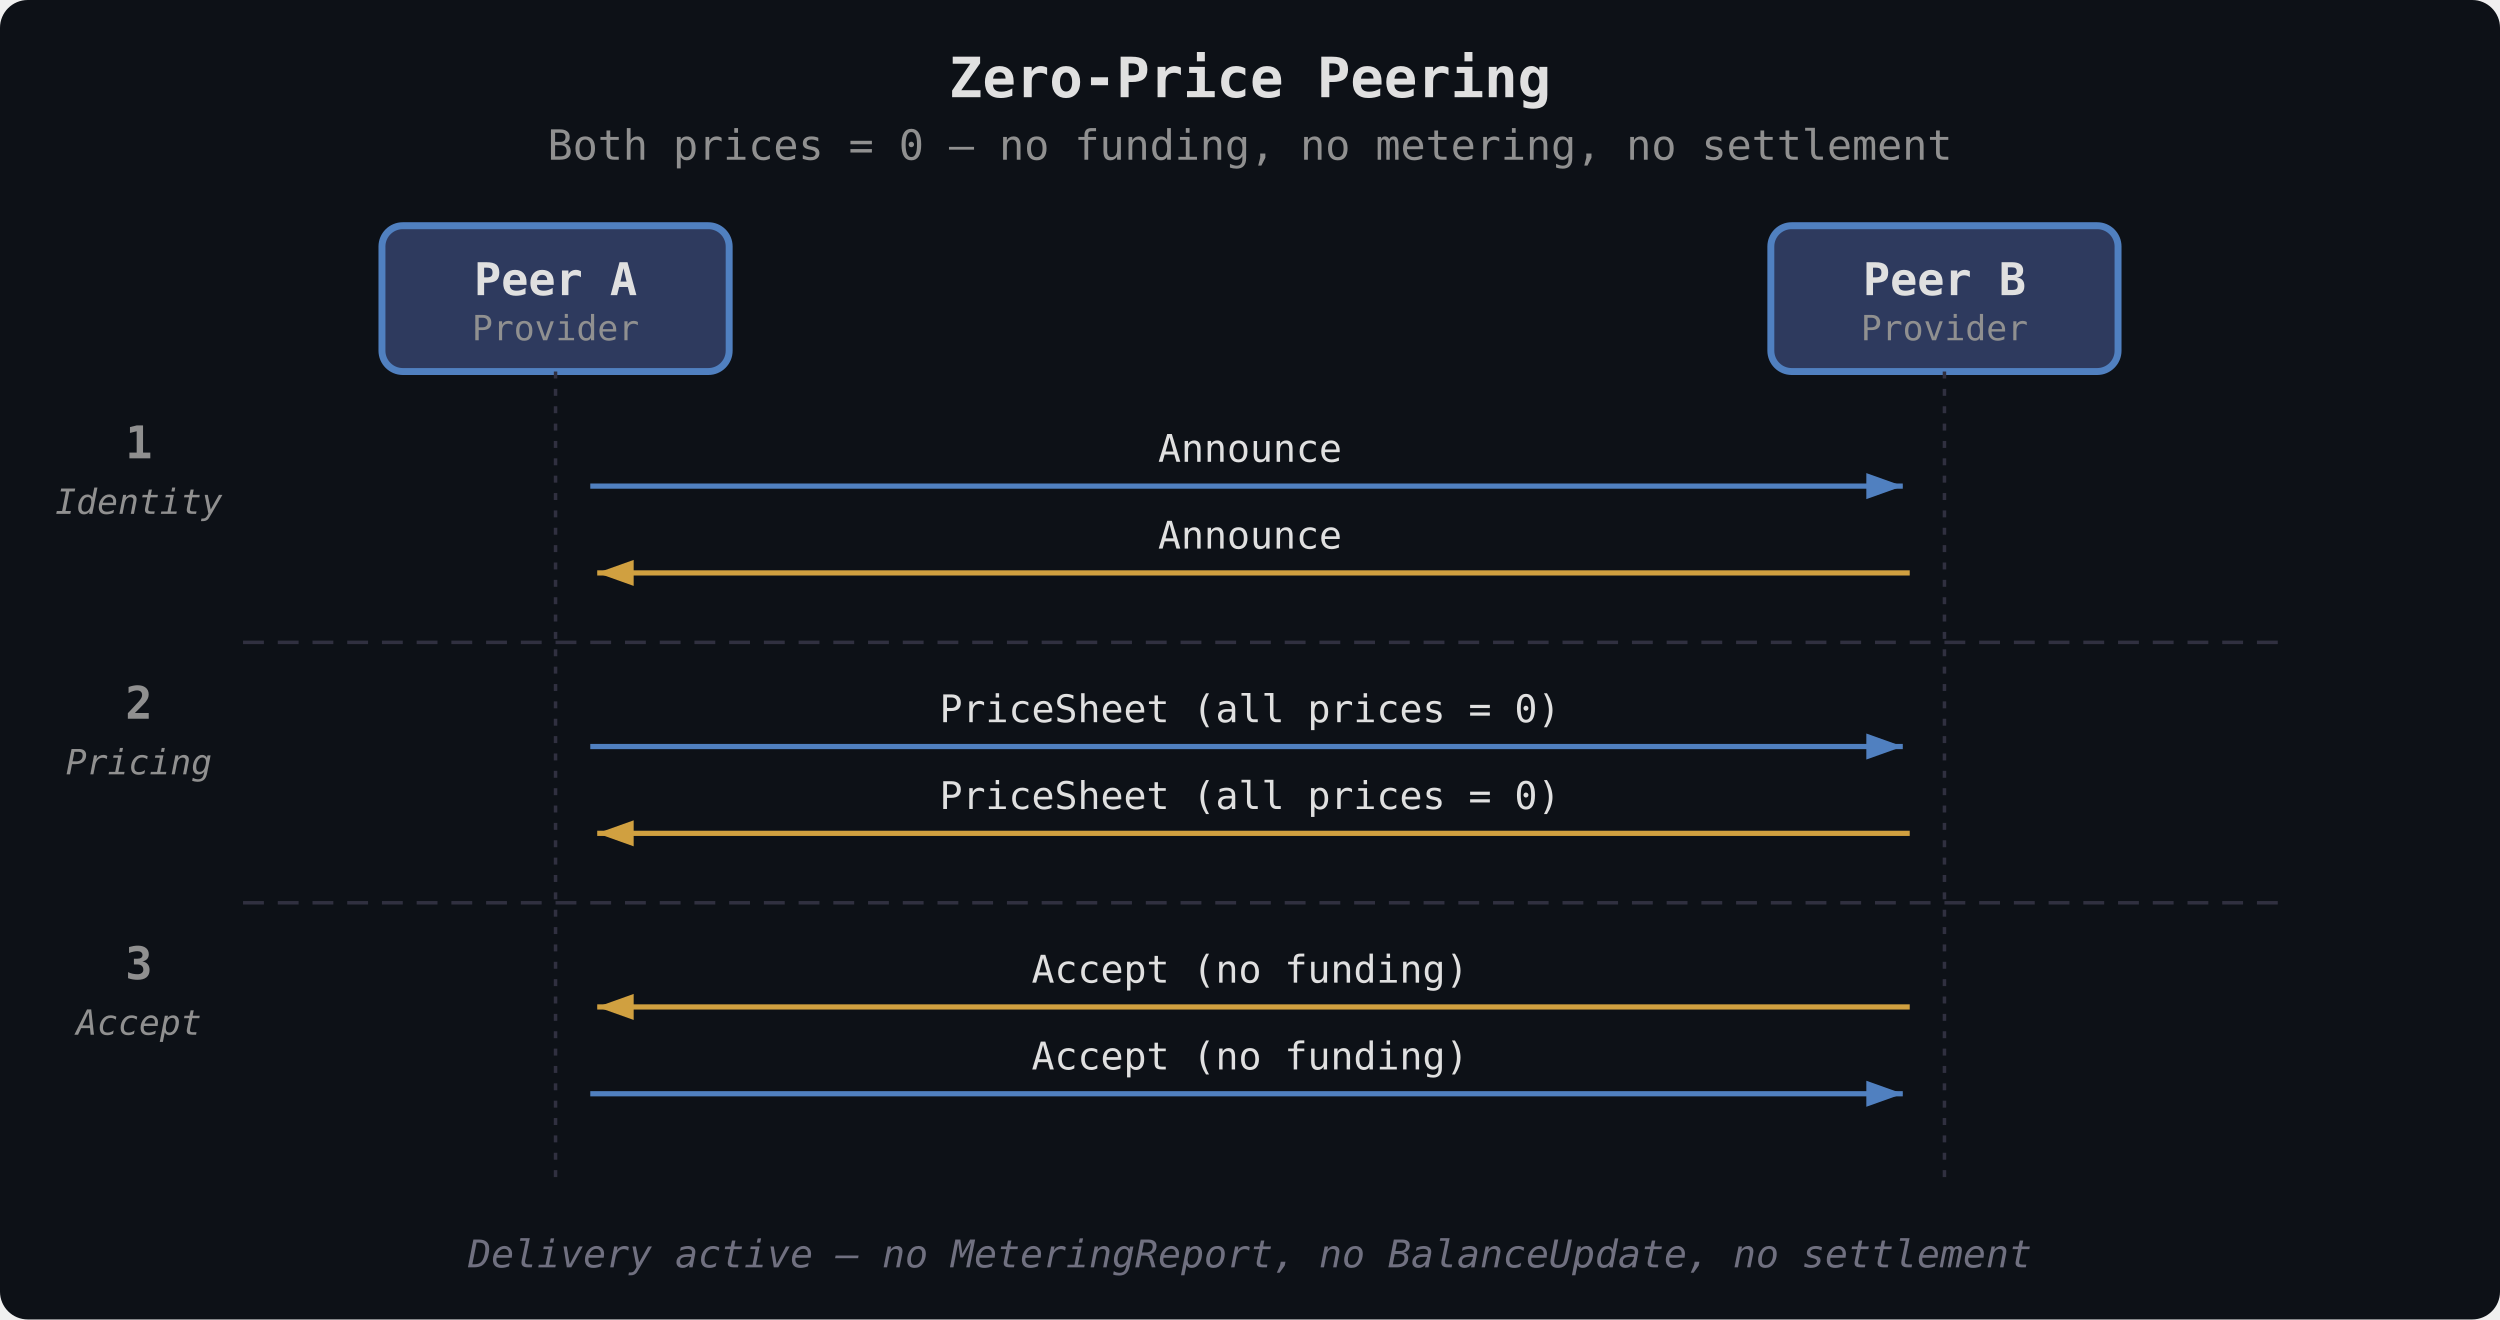
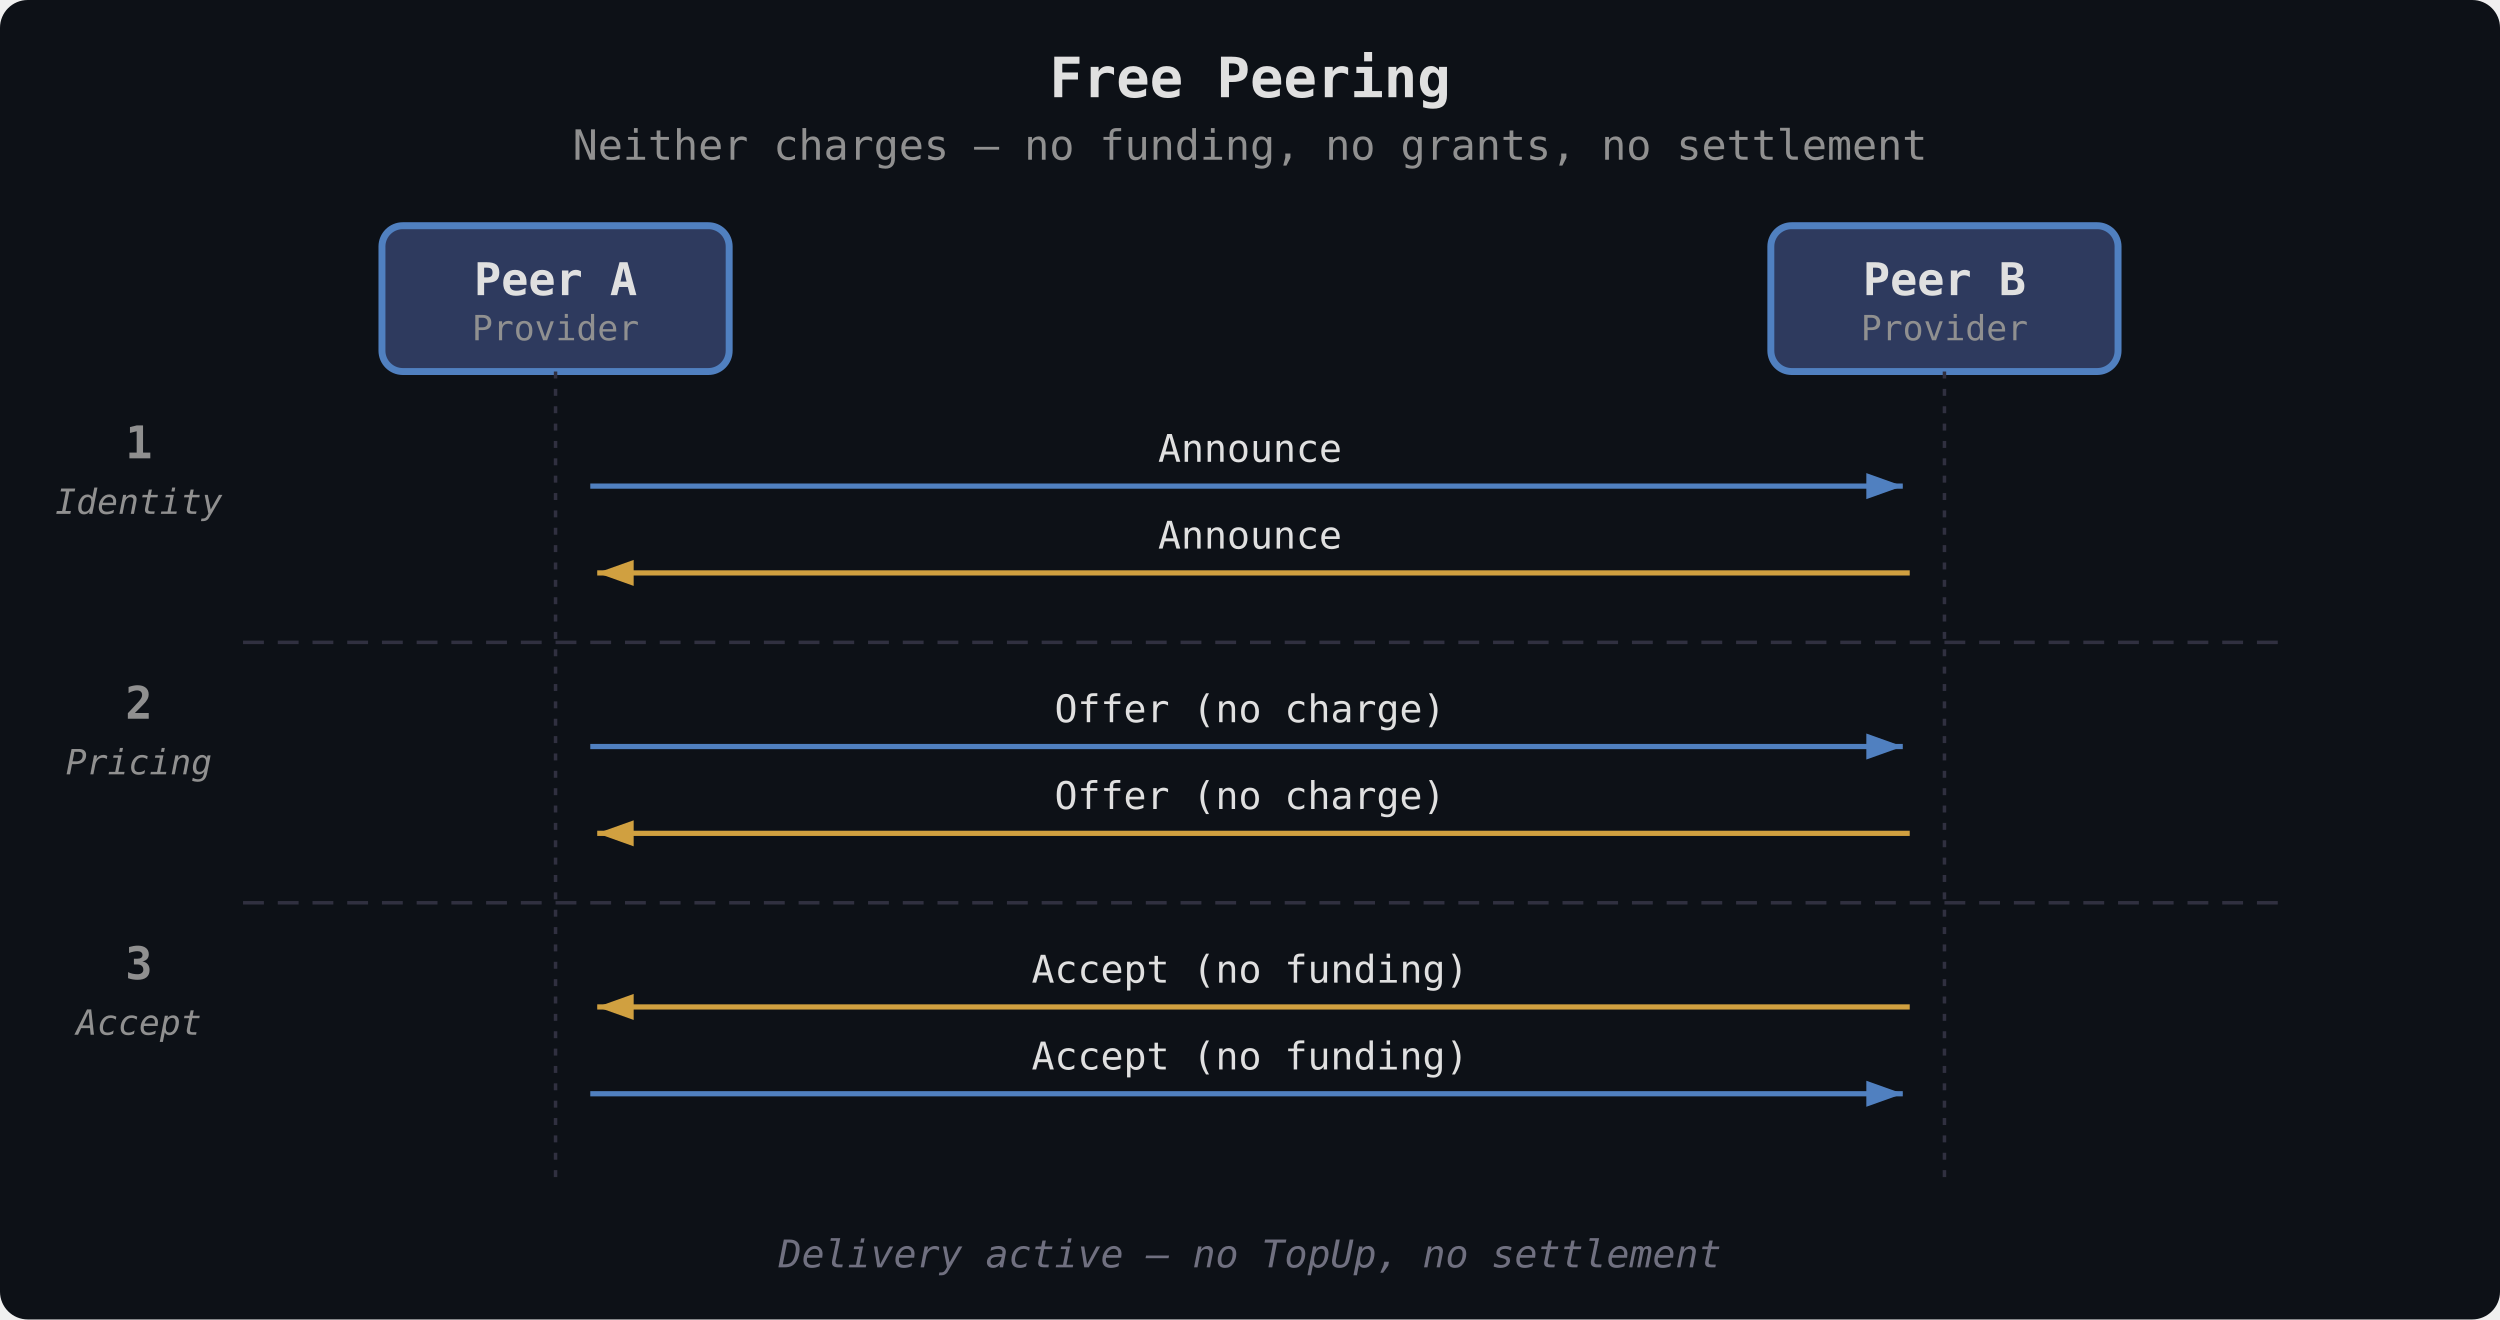
<svg xmlns="http://www.w3.org/2000/svg" viewBox="0 0 720 380" font-family="monospace" font-size="12">
  <style>
    text          { fill: #e0e0e0; }
    text.title    { font-size: 16px; font-weight: bold; }
    text.subtitle { font-size: 12px; fill: #909090; }
    text.nlabel   { font-size: 13px; font-weight: bold; }
    text.nrole    { font-size: 10px; fill: #909090; }
    text.plabel   { font-size: 13px; font-weight: bold; fill: #909090; }
    text.annot    { font-size: 10px; fill: #909090; font-style: italic; }
    text.alabel   { font-size: 11px; }
    text.caption  { font-size: 11px; fill: #707080; font-style: italic; }
    line.sep      { stroke: #303040; stroke-width: 1; stroke-dasharray: 6,4; }
    line.life     { stroke: #303040; stroke-width: 1; stroke-dasharray: 2,3; }

    .bg           { fill: #0d1117; }
    .callout      { fill: #151520; }
    .node         { fill: #2e3a5e; stroke: #5080c0; }

    @media (prefers-color-scheme: light) {
      text          { fill: #1f2328; }
      text.subtitle, text.nrole, text.plabel, text.annot, text.altlabel,
      text.elabel, text.mdesc, text.tlabel { fill: #656d76; }
      text.caption  { fill: #7c8186; }
      line.sep, line.life { stroke: #d1d9e0; }
      rect.alt      { stroke: #d1d9e0; }
      .bg           { fill: #ffffff; }
      .callout      { fill: #f6f8fa; }
      .node, rect.node { fill: #ddf4ff; stroke: #0969da; }
      rect.compute, rect.result { fill: #f6f8fa; }
    }
  </style>
  <defs>
    <marker id="aR" markerWidth="7" markerHeight="5" refX="7" refY="2.5" orient="auto">
      <polygon points="0,0 7,2.5 0,5" fill="#5080c0" />
    </marker>
    <marker id="aL" markerWidth="7" markerHeight="5" refX="7" refY="2.5" orient="auto">
      <polygon points="0,0 7,2.5 0,5" fill="#d0a040" />
    </marker>
  </defs>
  <rect width="720" height="380" rx="8" class="bg" />
-   <text x="360" y="28" text-anchor="middle" class="title">Zero-Price Peering</text>
-   <text x="360" y="46" text-anchor="middle" class="subtitle">Both prices = 0 — no funding, no metering, no settlement</text>
+   <text x="360" y="28" text-anchor="middle" class="title">Free Peering</text>
+   <text x="360" y="46" text-anchor="middle" class="subtitle">Neither charges — no funding, no grants, no settlement</text>
  <rect x="110" y="65" width="100" height="42" class="node" stroke-width="2" rx="6" />
  <text x="160" y="85" text-anchor="middle" class="nlabel">Peer A</text>
  <text x="160" y="98" text-anchor="middle" class="nrole">Provider</text>
  <rect x="510" y="65" width="100" height="42" class="node" stroke-width="2" rx="6" />
  <text x="560" y="85" text-anchor="middle" class="nlabel">Peer B</text>
  <text x="560" y="98" text-anchor="middle" class="nrole">Provider</text>
  <line x1="160" y1="107" x2="160" y2="340" class="life" />
  <line x1="560" y1="107" x2="560" y2="340" class="life" />
  <text x="40" y="132" text-anchor="middle" class="plabel">1</text>
  <text x="40" y="148" text-anchor="middle" class="annot">Identity</text>
  <line x1="170" y1="140" x2="548" y2="140" stroke="#5080c0" stroke-width="1.5" marker-end="url(#aR)" />
  <text x="360" y="133" text-anchor="middle" class="alabel" fill="#5080c0">Announce</text>
  <line x1="550" y1="165" x2="172" y2="165" stroke="#d0a040" stroke-width="1.5" marker-end="url(#aL)" />
  <text x="360" y="158" text-anchor="middle" class="alabel" fill="#d0a040">Announce</text>
  <line x1="70" y1="185" x2="660" y2="185" class="sep" />
  <text x="40" y="207" text-anchor="middle" class="plabel">2</text>
  <text x="40" y="223" text-anchor="middle" class="annot">Pricing</text>
  <line x1="170" y1="215" x2="548" y2="215" stroke="#5080c0" stroke-width="1.5" marker-end="url(#aR)" />
-   <text x="360" y="208" text-anchor="middle" class="alabel" fill="#5080c0">PriceSheet (all prices = 0)</text>
+   <text x="360" y="208" text-anchor="middle" class="alabel" fill="#5080c0">Offer (no charge)</text>
  <line x1="550" y1="240" x2="172" y2="240" stroke="#d0a040" stroke-width="1.5" marker-end="url(#aL)" />
-   <text x="360" y="233" text-anchor="middle" class="alabel" fill="#d0a040">PriceSheet (all prices = 0)</text>
+   <text x="360" y="233" text-anchor="middle" class="alabel" fill="#d0a040">Offer (no charge)</text>
  <line x1="70" y1="260" x2="660" y2="260" class="sep" />
  <text x="40" y="282" text-anchor="middle" class="plabel">3</text>
  <text x="40" y="298" text-anchor="middle" class="annot">Accept</text>
  <line x1="550" y1="290" x2="172" y2="290" stroke="#d0a040" stroke-width="1.5" marker-end="url(#aL)" />
  <text x="360" y="283" text-anchor="middle" class="alabel" fill="#d0a040">Accept (no funding)</text>
  <line x1="170" y1="315" x2="548" y2="315" stroke="#5080c0" stroke-width="1.5" marker-end="url(#aR)" />
  <text x="360" y="308" text-anchor="middle" class="alabel" fill="#5080c0">Accept (no funding)</text>
-   <text x="360" y="365" text-anchor="middle" class="caption">Delivery active — no MeteringReport, no BalanceUpdate, no settlement</text>
+   <text x="360" y="365" text-anchor="middle" class="caption">Delivery active — no TopUp, no settlement</text>
</svg>
